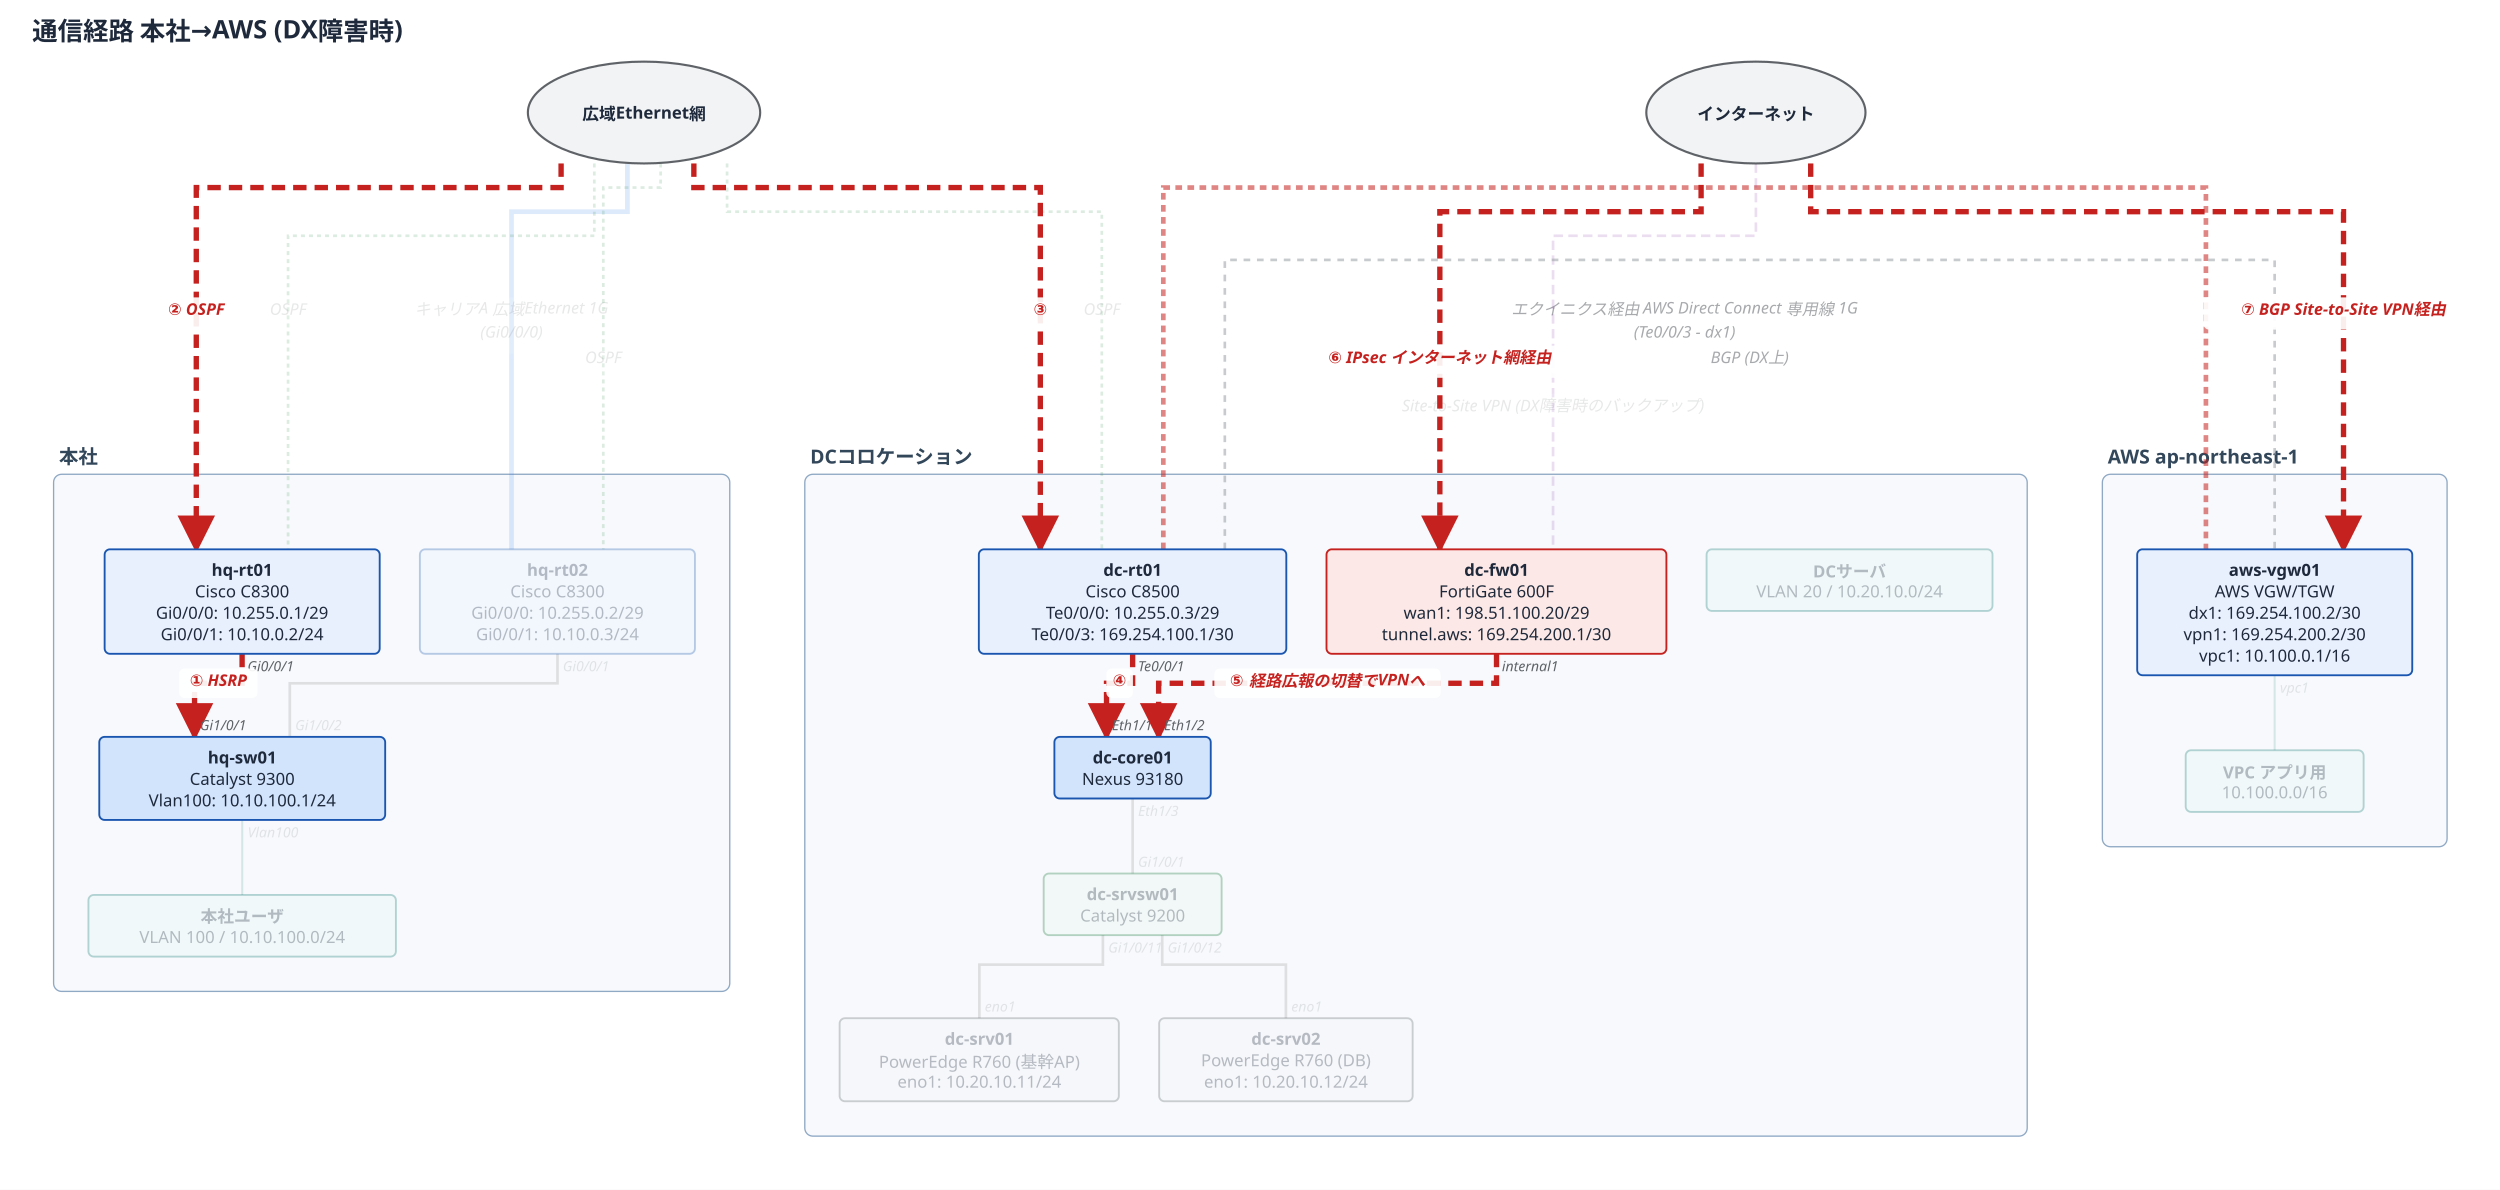
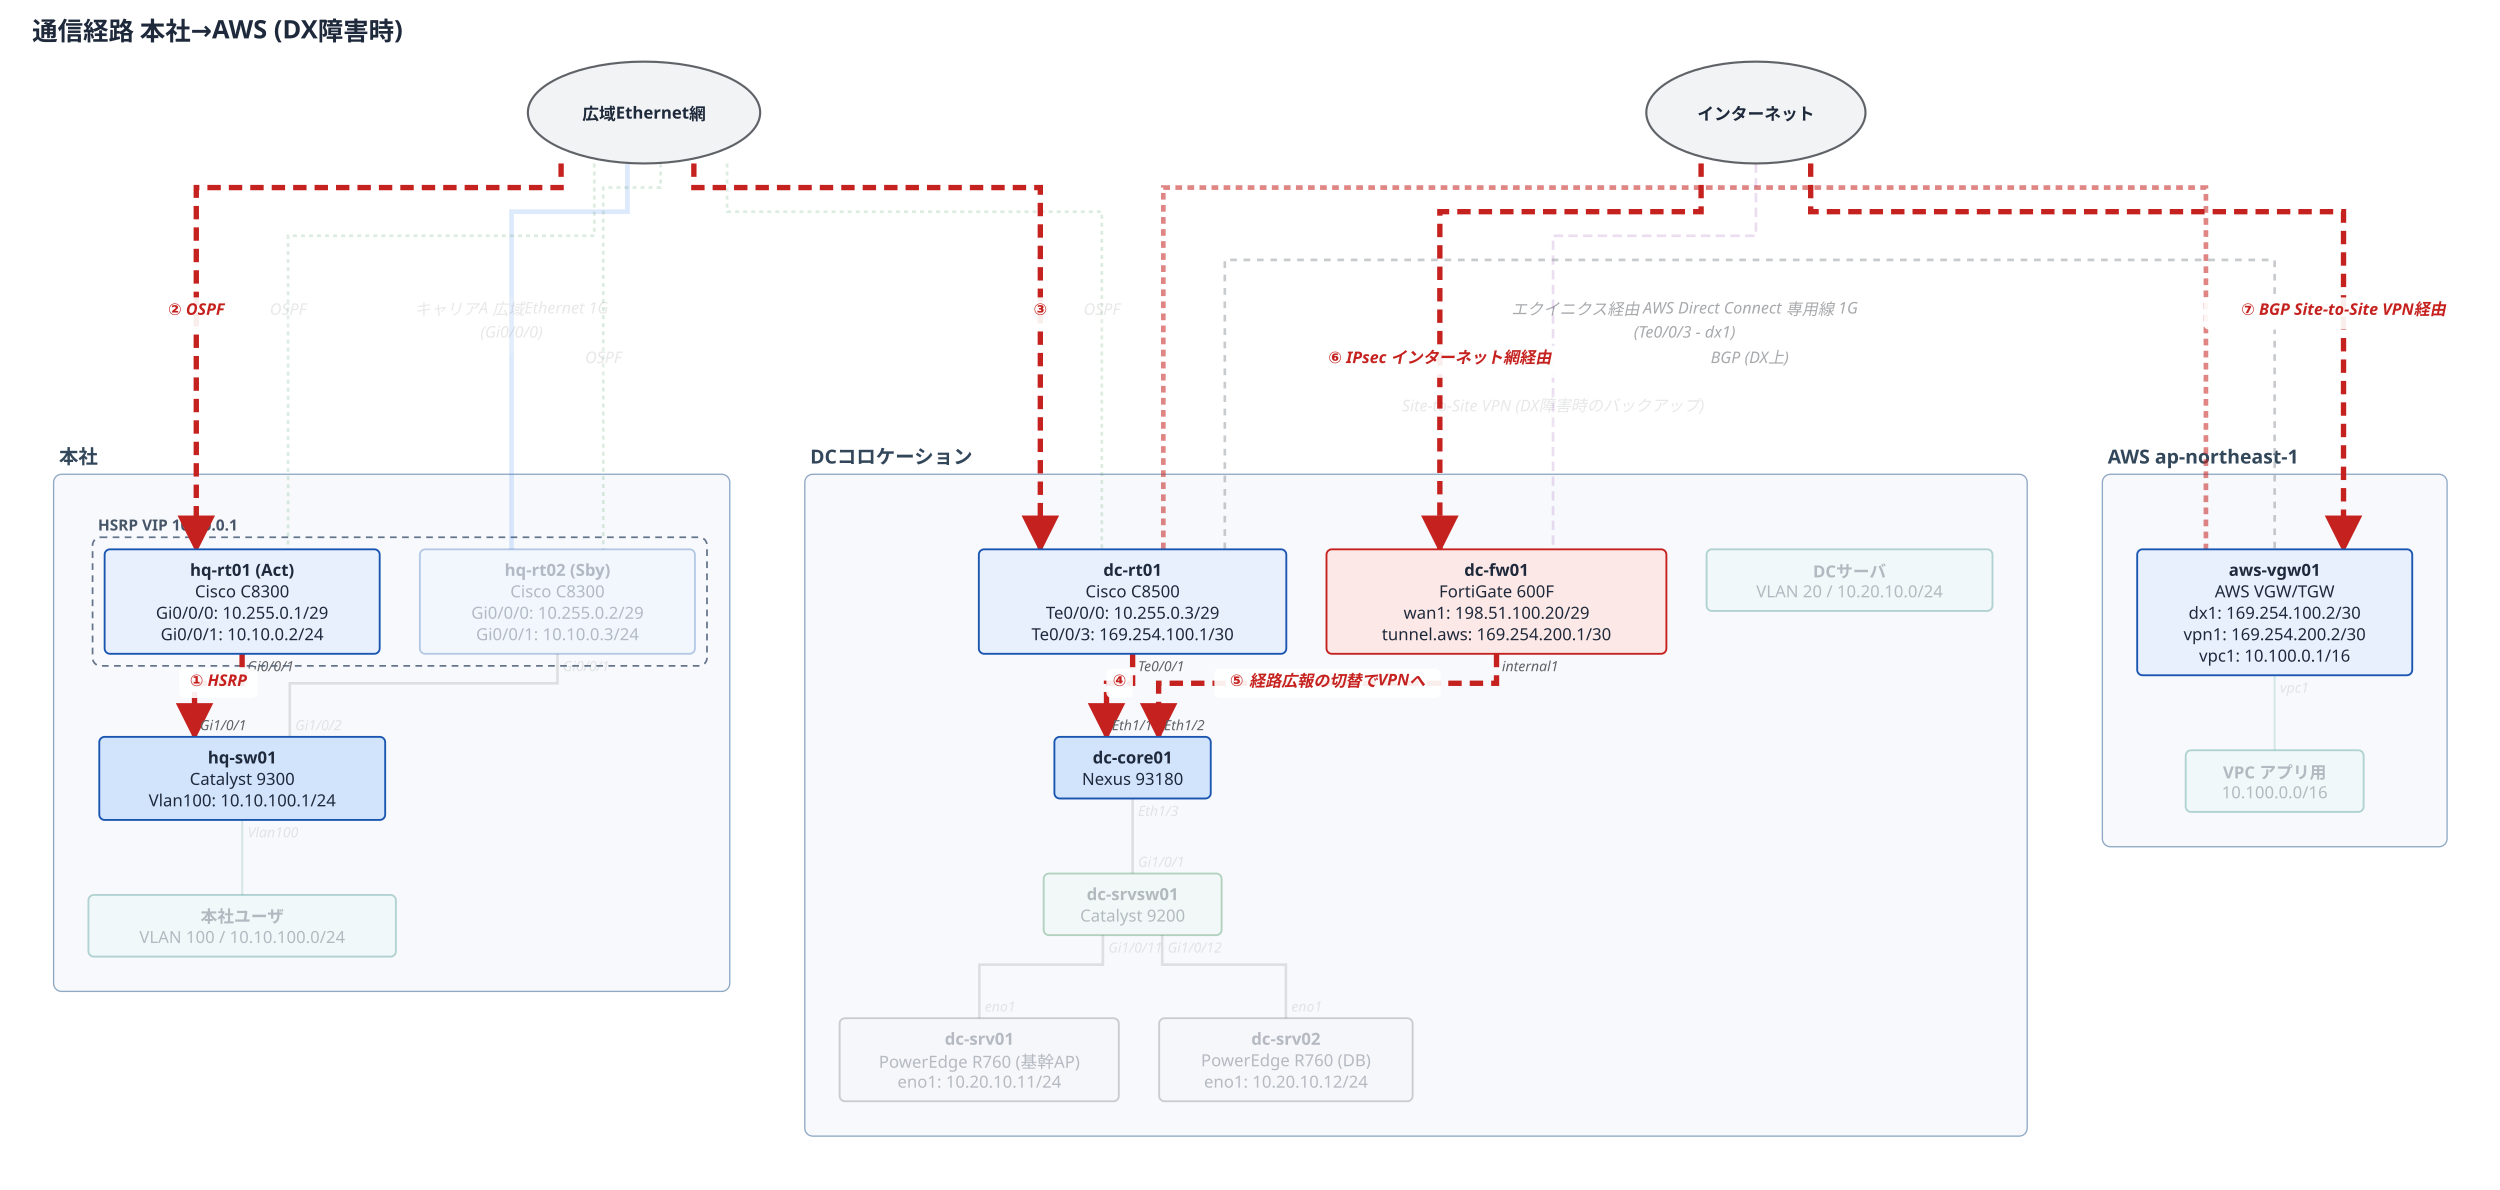
<svg xmlns="http://www.w3.org/2000/svg" width="1866" height="888" viewBox="0 0 1866 888" font-family="'Segoe UI','Hiragino Sans','Noto Sans JP',Meiryo,sans-serif">
  <defs>
    <marker id="arrow-c5221f" viewBox="0 0 10 10" refX="9" refY="5" markerWidth="7" markerHeight="7" orient="auto-start-reverse">
      <path d="M 0 0 L 10 5 L 0 10 z" fill="#c5221f" />
    </marker>
  </defs>
  <rect width="100%" height="100%" fill="#ffffff" />
  <text x="24" y="30" font-size="19" font-weight="700" fill="#1e293b">通信経路 本社→AWS (DX障害時)</text>
  <rect x="40.0" y="354.0" width="504.7" height="386.0" rx="6" fill="#f7f9fc" stroke="#8fa8c4" />
  <text x="44.0" y="346.0" font-size="14.5" font-weight="600" fill="#33475b">本社</text>
  <rect x="600.7" y="354.0" width="912.4" height="494.0" rx="6" fill="#f7f9fc" stroke="#8fa8c4" />
  <text x="604.7" y="346.0" font-size="14.5" font-weight="600" fill="#33475b">DCコロケーション</text>
  <rect x="1569.2" y="354.0" width="257.3" height="278.0" rx="6" fill="#f7f9fc" stroke="#8fa8c4" />
  <text x="1573.2" y="346.0" font-size="14.5" font-weight="600" fill="#33475b">AWS ap-northeast-1</text>
+   <rect x="69.1" y="401.0" width="458.6" height="96.0" rx="6" fill="none" stroke="#64748b" stroke-width="1.3" stroke-dasharray="5 4" />
+   <text x="73.1" y="396.0" font-size="11.5" font-weight="600" fill="#475569">HSRP VIP 10.10.0.1</text>
  <polyline points="416.1,488.0 416.1,510.0 216.3,510.0 216.3,550.0" fill="none" stroke="#4a4a4a" stroke-width="2.0" opacity="0.15" />
  <text x="420.1" y="501.0" font-size="10.5" font-style="italic" fill="#5f6368" opacity="0.15">Gi0/0/1</text>
  <text x="220.3" y="545.0" font-size="10.5" font-style="italic" fill="#5f6368" opacity="0.15">Gi1/0/2</text>
  <polyline points="180.8,612.0 180.8,668.0" fill="none" stroke="#0f766e" stroke-width="1.5" opacity="0.15" />
  <text x="184.8" y="625.0" font-size="10.5" font-style="italic" fill="#5f6368" opacity="0.15">Vlan100</text>
  <polyline points="845.4,596.0 845.4,652.0" fill="none" stroke="#4a4a4a" stroke-width="2.0" opacity="0.15" />
  <text x="849.4" y="609.0" font-size="10.5" font-style="italic" fill="#5f6368" opacity="0.15">Eth1/3</text>
  <text x="849.4" y="647.0" font-size="10.5" font-style="italic" fill="#5f6368" opacity="0.15">Gi1/0/1</text>
  <polyline points="823.2,698.0 823.2,720.0 731.0,720.0 731.0,760.0" fill="none" stroke="#4a4a4a" stroke-width="2.0" opacity="0.15" />
  <text x="827.2" y="711.0" font-size="10.5" font-style="italic" fill="#5f6368" opacity="0.15">Gi1/0/11</text>
  <text x="735.0" y="755.0" font-size="10.5" font-style="italic" fill="#5f6368" opacity="0.15">eno1</text>
  <polyline points="867.5,698.0 867.5,720.0 959.8,720.0 959.8,760.0" fill="none" stroke="#4a4a4a" stroke-width="2.0" opacity="0.15" />
  <text x="871.5" y="711.0" font-size="10.5" font-style="italic" fill="#5f6368" opacity="0.15">Gi1/0/12</text>
  <text x="963.8" y="755.0" font-size="10.5" font-style="italic" fill="#5f6368" opacity="0.15">eno1</text>
  <polyline points="1697.8,504.0 1697.8,560.0" fill="none" stroke="#0f766e" stroke-width="1.5" opacity="0.15" />
  <text x="1701.8" y="517.0" font-size="10.5" font-style="italic" fill="#5f6368" opacity="0.15">vpc1</text>
  <polyline points="468.3,122.0 468.3,158.0 381.8,158.0 381.8,410.0" fill="none" stroke="#1a73e8" stroke-width="3.5" opacity="0.15" />
  <rect x="286.1" y="222.0" width="191.5" height="42.0" rx="4" fill="#ffffff" fill-opacity="0.92" opacity="0.15" />
  <text x="381.8" y="235.0" text-anchor="middle" font-size="12" font-style="italic" font-weight="400" fill="#5f6368" opacity="0.15">キャリアA 広域Ethernet 1G</text>
  <text x="381.8" y="252.0" text-anchor="middle" font-size="12" font-style="italic" font-weight="400" fill="#5f6368" opacity="0.15">(Gi0/0/0)</text>
  <polyline points="868.3,410.0 868.3,140.0 1646.5,140.0 1646.5,410.0" fill="none" stroke="#c5221f" stroke-width="3.5" opacity="0.55" stroke-dasharray="5 4" />
  <rect x="1090.1" y="222.0" width="334.6" height="42.0" rx="4" fill="#ffffff" fill-opacity="0.92" opacity="0.55" />
  <text x="1257.4" y="235.0" text-anchor="middle" font-size="12" font-style="italic" font-weight="400" fill="#5f6368" opacity="0.55">エクイニクス経由 AWS Direct Connect 専用線 1G</text>
  <text x="1257.4" y="252.0" text-anchor="middle" font-size="12" font-style="italic" font-weight="400" fill="#5f6368" opacity="0.55">(Te0/0/3 - dx1)</text>
  <polyline points="1310.6,122.0 1310.6,176.0 1159.2,176.0 1159.2,410.0" fill="none" stroke="#7b1fa2" stroke-width="2.0" opacity="0.15" stroke-dasharray="7 4" />
  <rect x="1006.2" y="294.0" width="306.0" height="24.0" rx="4" fill="#ffffff" fill-opacity="0.92" opacity="0.15" />
  <text x="1159.2" y="307.0" text-anchor="middle" font-size="12" font-style="italic" font-weight="400" fill="#5f6368" opacity="0.15">Site-to-Site VPN (DX障害時のバックアップ)</text>
  <polyline points="443.6,122.0 443.6,176.0 215.0,176.0 215.0,410.0" fill="none" stroke="#188038" stroke-width="2.0" opacity="0.15" stroke-dasharray="3 3" />
  <rect x="193.5" y="222.0" width="43.0" height="24.0" rx="4" fill="#ffffff" fill-opacity="0.92" opacity="0.15" />
  <text x="215.0" y="235.0" text-anchor="middle" font-size="12" font-style="italic" font-weight="400" fill="#5f6368" opacity="0.15">OSPF</text>
  <polyline points="542.7,122.0 542.7,158.0 822.4,158.0 822.4,410.0" fill="none" stroke="#188038" stroke-width="2.0" opacity="0.15" stroke-dasharray="3 3" />
  <rect x="800.9" y="222.0" width="43.0" height="24.0" rx="4" fill="#ffffff" fill-opacity="0.92" opacity="0.15" />
  <text x="822.4" y="235.0" text-anchor="middle" font-size="12" font-style="italic" font-weight="400" fill="#5f6368" opacity="0.15">OSPF</text>
  <polyline points="493.1,122.0 493.1,140.0 450.3,140.0 450.3,410.0" fill="none" stroke="#188038" stroke-width="2.0" opacity="0.15" stroke-dasharray="3 3" />
  <rect x="428.8" y="258.0" width="43.0" height="24.0" rx="4" fill="#ffffff" fill-opacity="0.92" opacity="0.15" />
  <text x="450.3" y="271.0" text-anchor="middle" font-size="12" font-style="italic" font-weight="400" fill="#5f6368" opacity="0.15">OSPF</text>
  <polyline points="914.2,410.0 914.2,194.0 1697.8,194.0 1697.8,410.0" fill="none" stroke="#9aa0a6" stroke-width="2.0" opacity="0.55" stroke-dasharray="5 5" />
  <rect x="1262.5" y="258.0" width="87.1" height="24.0" rx="4" fill="#ffffff" fill-opacity="0.92" opacity="0.55" />
  <text x="1306.0" y="271.0" text-anchor="middle" font-size="12" font-style="italic" font-weight="400" fill="#5f6368" opacity="0.55">BGP (DX上)</text>
  <polyline points="180.7,488.0 180.7,510.0 145.2,510.0 145.2,550.0" fill="none" stroke="#c5221f" stroke-width="4.0" opacity="1.0" stroke-dasharray="10 6" marker-end="url(#arrow-c5221f)">
    <animate attributeName="stroke-dashoffset" from="32" to="0" dur="1.2s" repeatCount="indefinite" />
  </polyline>
  <text x="184.7" y="501.0" font-size="10.5" font-style="italic" fill="#5f6368" opacity="1.0">Gi0/0/1</text>
  <text x="149.2" y="545.0" font-size="10.5" font-style="italic" fill="#5f6368" opacity="1.0">Gi1/0/1</text>
  <rect x="133.7" y="499.0" width="58.5" height="22.0" rx="4" fill="#ffffff" fill-opacity="0.92" opacity="1.0" />
  <text x="163.0" y="512.0" text-anchor="middle" font-size="12" font-style="italic" font-weight="600" fill="#c5221f" opacity="1.0">① HSRP</text>
  <polyline points="845.4,488.0 845.4,510.0 825.9,510.0 825.9,550.0" fill="none" stroke="#c5221f" stroke-width="4.0" opacity="1.0" stroke-dasharray="10 6" marker-end="url(#arrow-c5221f)">
    <animate attributeName="stroke-dashoffset" from="32" to="0" dur="1.2s" repeatCount="indefinite" />
  </polyline>
  <text x="849.4" y="501.0" font-size="10.5" font-style="italic" fill="#5f6368" opacity="1.0">Te0/0/1</text>
  <text x="829.9" y="545.0" font-size="10.5" font-style="italic" fill="#5f6368" opacity="1.0">Eth1/1</text>
  <rect x="825.8" y="499.0" width="19.8" height="22.0" rx="4" fill="#ffffff" fill-opacity="0.92" opacity="1.0" />
  <text x="835.6" y="512.0" text-anchor="middle" font-size="12" font-style="italic" font-weight="600" fill="#c5221f" opacity="1.0">④</text>
  <polyline points="1117.0,488.0 1117.0,510.0 864.8,510.0 864.8,550.0" fill="none" stroke="#c5221f" stroke-width="4.0" opacity="1.0" stroke-dasharray="10 6" marker-end="url(#arrow-c5221f)">
    <animate attributeName="stroke-dashoffset" from="32" to="0" dur="1.2s" repeatCount="indefinite" />
  </polyline>
  <text x="1121.0" y="501.0" font-size="10.5" font-style="italic" fill="#5f6368" opacity="1.0">internal1</text>
  <text x="868.8" y="545.0" font-size="10.5" font-style="italic" fill="#5f6368" opacity="1.0">Eth1/2</text>
  <rect x="906.4" y="499.0" width="168.9" height="22.0" rx="4" fill="#ffffff" fill-opacity="0.92" opacity="1.0" />
  <text x="990.9" y="512.0" text-anchor="middle" font-size="12" font-style="italic" font-weight="600" fill="#c5221f" opacity="1.0">⑤ 経路広報の切替でVPNへ</text>
  <polyline points="418.8,122.0 418.8,140.0 146.5,140.0 146.5,410.0" fill="none" stroke="#c5221f" stroke-width="4.0" opacity="1.0" stroke-dasharray="10 6" marker-end="url(#arrow-c5221f)">
    <animate attributeName="stroke-dashoffset" from="32" to="0" dur="1.2s" repeatCount="indefinite" />
  </polyline>
  <rect x="117.3" y="222.0" width="58.5" height="24.0" rx="4" fill="#ffffff" fill-opacity="0.92" opacity="1.0" />
  <text x="146.5" y="235.0" text-anchor="middle" font-size="12" font-style="italic" font-weight="600" fill="#c5221f" opacity="1.0">② OSPF</text>
  <polyline points="517.9,122.0 517.9,140.0 776.5,140.0 776.5,410.0" fill="none" stroke="#c5221f" stroke-width="4.0" opacity="1.0" stroke-dasharray="10 6" marker-end="url(#arrow-c5221f)">
    <animate attributeName="stroke-dashoffset" from="32" to="0" dur="1.2s" repeatCount="indefinite" />
  </polyline>
  <rect x="766.6" y="222.0" width="19.8" height="24.0" rx="4" fill="#ffffff" fill-opacity="0.92" opacity="1.0" />
  <text x="776.5" y="235.0" text-anchor="middle" font-size="12" font-style="italic" font-weight="600" fill="#c5221f" opacity="1.0">③</text>
  <polyline points="1269.7,122.0 1269.7,158.0 1074.7,158.0 1074.7,410.0" fill="none" stroke="#c5221f" stroke-width="4.0" opacity="1.0" stroke-dasharray="10 6" marker-end="url(#arrow-c5221f)">
    <animate attributeName="stroke-dashoffset" from="32" to="0" dur="1.2s" repeatCount="indefinite" />
  </polyline>
  <rect x="972.0" y="258.0" width="205.2" height="24.0" rx="4" fill="#ffffff" fill-opacity="0.92" opacity="1.0" />
  <text x="1074.7" y="271.0" text-anchor="middle" font-size="12" font-style="italic" font-weight="600" fill="#c5221f" opacity="1.0">⑥ IPsec インターネット網経由</text>
  <polyline points="1351.5,122.0 1351.5,158.0 1749.2,158.0 1749.2,410.0" fill="none" stroke="#c5221f" stroke-width="4.0" opacity="1.0" stroke-dasharray="10 6" marker-end="url(#arrow-c5221f)">
    <animate attributeName="stroke-dashoffset" from="32" to="0" dur="1.2s" repeatCount="indefinite" />
  </polyline>
  <rect x="1644.8" y="222.0" width="208.8" height="24.0" rx="4" fill="#ffffff" fill-opacity="0.92" opacity="1.0" />
  <text x="1749.2" y="235.0" text-anchor="middle" font-size="12" font-style="italic" font-weight="600" fill="#c5221f" opacity="1.0">⑦ BGP Site-to-Site VPN経由</text>
  <ellipse cx="480.7" cy="84.0" rx="86.7" ry="38.0" fill="#f1f3f4" stroke="#5f6368" stroke-width="1.6" />
  <text x="480.7" y="84.0" text-anchor="middle" dominant-baseline="central" font-size="12.5" font-weight="600" fill="#1e293b">広域Ethernet網</text>
  <ellipse cx="1310.6" cy="84.0" rx="81.8" ry="38.0" fill="#f1f3f4" stroke="#5f6368" stroke-width="1.6" />
  <text x="1310.6" y="84.0" text-anchor="middle" dominant-baseline="central" font-size="12.5" font-weight="600" fill="#1e293b">インターネット</text>
  <rect x="78.1" y="410.0" width="205.3" height="78.0" rx="4" fill="#e8f0fe" stroke="#1a56b0" stroke-width="1.4" />
-   <text x="180.7" y="425.0" text-anchor="middle" dominant-baseline="central" font-size="12.5" font-weight="600" fill="#1e293b">hq-rt01</text>
+   <text x="180.7" y="425.0" text-anchor="middle" dominant-baseline="central" font-size="12.5" font-weight="600" fill="#1e293b">hq-rt01 (Act)</text>
  <text x="180.7" y="441.0" text-anchor="middle" dominant-baseline="central" font-size="12.5" font-weight="400" fill="#1e293b">Cisco C8300</text>
  <text x="180.7" y="457.0" text-anchor="middle" dominant-baseline="central" font-size="12.5" font-weight="400" fill="#1e293b">Gi0/0/0: 10.255.0.1/29</text>
  <text x="180.7" y="473.0" text-anchor="middle" dominant-baseline="central" font-size="12.5" font-weight="400" fill="#1e293b">Gi0/0/1: 10.10.0.2/24</text>
  <rect x="74.1" y="550.0" width="213.4" height="62.0" rx="4" fill="#d2e3fc" stroke="#1a56b0" stroke-width="1.4" />
  <text x="180.8" y="565.0" text-anchor="middle" dominant-baseline="central" font-size="12.5" font-weight="600" fill="#1e293b">hq-sw01</text>
  <text x="180.8" y="581.0" text-anchor="middle" dominant-baseline="central" font-size="12.5" font-weight="400" fill="#1e293b">Catalyst 9300</text>
  <text x="180.8" y="597.0" text-anchor="middle" dominant-baseline="central" font-size="12.5" font-weight="400" fill="#1e293b">Vlan100: 10.10.100.1/24</text>
  <rect x="313.4" y="410.0" width="205.3" height="78.0" rx="4" fill="#e8f0fe" stroke="#1a56b0" stroke-width="1.4" opacity="0.3" />
-   <text x="416.1" y="425.0" text-anchor="middle" dominant-baseline="central" font-size="12.5" font-weight="600" fill="#1e293b" opacity="0.3">hq-rt02</text>
+   <text x="416.1" y="425.0" text-anchor="middle" dominant-baseline="central" font-size="12.5" font-weight="600" fill="#1e293b" opacity="0.3">hq-rt02 (Sby)</text>
  <text x="416.1" y="441.0" text-anchor="middle" dominant-baseline="central" font-size="12.5" font-weight="400" fill="#1e293b" opacity="0.3">Cisco C8300</text>
  <text x="416.1" y="457.0" text-anchor="middle" dominant-baseline="central" font-size="12.5" font-weight="400" fill="#1e293b" opacity="0.3">Gi0/0/0: 10.255.0.2/29</text>
  <text x="416.1" y="473.0" text-anchor="middle" dominant-baseline="central" font-size="12.5" font-weight="400" fill="#1e293b" opacity="0.3">Gi0/0/1: 10.10.0.3/24</text>
  <rect x="66.0" y="668.0" width="229.5" height="46.0" rx="4" fill="#e2f5f0" stroke="#0f766e" stroke-width="1.4" opacity="0.3" />
  <text x="180.8" y="683.0" text-anchor="middle" dominant-baseline="central" font-size="12.5" font-weight="600" fill="#1e293b" opacity="0.3">本社ユーザ</text>
  <text x="180.8" y="699.0" text-anchor="middle" dominant-baseline="central" font-size="12.5" font-weight="400" fill="#1e293b" opacity="0.3">VLAN 100 / 10.10.100.0/24</text>
  <rect x="730.6" y="410.0" width="229.5" height="78.0" rx="4" fill="#e8f0fe" stroke="#1a56b0" stroke-width="1.4" />
  <text x="845.4" y="425.0" text-anchor="middle" dominant-baseline="central" font-size="12.5" font-weight="600" fill="#1e293b">dc-rt01</text>
  <text x="845.4" y="441.0" text-anchor="middle" dominant-baseline="central" font-size="12.5" font-weight="400" fill="#1e293b">Cisco C8500</text>
  <text x="845.4" y="457.0" text-anchor="middle" dominant-baseline="central" font-size="12.5" font-weight="400" fill="#1e293b">Te0/0/0: 10.255.0.3/29</text>
  <text x="845.4" y="473.0" text-anchor="middle" dominant-baseline="central" font-size="12.5" font-weight="400" fill="#1e293b">Te0/0/3: 169.254.100.1/30</text>
  <rect x="787.0" y="550.0" width="116.7" height="46.0" rx="4" fill="#d2e3fc" stroke="#1a56b0" stroke-width="1.4" />
  <text x="845.4" y="565.0" text-anchor="middle" dominant-baseline="central" font-size="12.5" font-weight="600" fill="#1e293b">dc-core01</text>
  <text x="845.4" y="581.0" text-anchor="middle" dominant-baseline="central" font-size="12.5" font-weight="400" fill="#1e293b">Nexus 93180</text>
  <rect x="990.1" y="410.0" width="253.7" height="78.0" rx="4" fill="#fce8e6" stroke="#c5221f" stroke-width="1.4" />
  <text x="1117.0" y="425.0" text-anchor="middle" dominant-baseline="central" font-size="12.5" font-weight="600" fill="#1e293b">dc-fw01</text>
  <text x="1117.0" y="441.0" text-anchor="middle" dominant-baseline="central" font-size="12.5" font-weight="400" fill="#1e293b">FortiGate 600F</text>
  <text x="1117.0" y="457.0" text-anchor="middle" dominant-baseline="central" font-size="12.5" font-weight="400" fill="#1e293b">wan1: 198.51.100.20/29</text>
  <text x="1117.0" y="473.0" text-anchor="middle" dominant-baseline="central" font-size="12.5" font-weight="400" fill="#1e293b">tunnel.aws: 169.254.200.1/30</text>
  <rect x="779.0" y="652.0" width="132.8" height="46.0" rx="4" fill="#e6f4ea" stroke="#137333" stroke-width="1.4" opacity="0.3" />
  <text x="845.4" y="667.0" text-anchor="middle" dominant-baseline="central" font-size="12.5" font-weight="600" fill="#1e293b" opacity="0.3">dc-srvsw01</text>
  <text x="845.4" y="683.0" text-anchor="middle" dominant-baseline="central" font-size="12.5" font-weight="400" fill="#1e293b" opacity="0.3">Catalyst 9200</text>
  <rect x="626.7" y="760.0" width="208.4" height="62.0" rx="4" fill="#f1f3f4" stroke="#5f6368" stroke-width="1.4" opacity="0.3" />
  <text x="731.0" y="775.0" text-anchor="middle" dominant-baseline="central" font-size="12.5" font-weight="600" fill="#1e293b" opacity="0.3">dc-srv01</text>
  <text x="731.0" y="791.0" text-anchor="middle" dominant-baseline="central" font-size="12.5" font-weight="400" fill="#1e293b" opacity="0.3">PowerEdge R760 (基幹AP)</text>
  <text x="731.0" y="807.0" text-anchor="middle" dominant-baseline="central" font-size="12.5" font-weight="400" fill="#1e293b" opacity="0.3">eno1: 10.20.10.11/24</text>
  <rect x="865.2" y="760.0" width="189.2" height="62.0" rx="4" fill="#f1f3f4" stroke="#5f6368" stroke-width="1.4" opacity="0.3" />
  <text x="959.8" y="775.0" text-anchor="middle" dominant-baseline="central" font-size="12.5" font-weight="600" fill="#1e293b" opacity="0.3">dc-srv02</text>
  <text x="959.8" y="791.0" text-anchor="middle" dominant-baseline="central" font-size="12.5" font-weight="400" fill="#1e293b" opacity="0.3">PowerEdge R760 (DB)</text>
  <text x="959.8" y="807.0" text-anchor="middle" dominant-baseline="central" font-size="12.5" font-weight="400" fill="#1e293b" opacity="0.3">eno1: 10.20.10.12/24</text>
  <rect x="1273.8" y="410.0" width="213.4" height="46.0" rx="4" fill="#e2f5f0" stroke="#0f766e" stroke-width="1.4" opacity="0.3" />
  <text x="1380.5" y="425.0" text-anchor="middle" dominant-baseline="central" font-size="12.5" font-weight="600" fill="#1e293b" opacity="0.3">DCサーバ</text>
  <text x="1380.5" y="441.0" text-anchor="middle" dominant-baseline="central" font-size="12.5" font-weight="400" fill="#1e293b" opacity="0.3">VLAN 20 / 10.20.10.0/24</text>
  <rect x="1595.2" y="410.0" width="205.3" height="94.0" rx="4" fill="#e8f0fe" stroke="#1a56b0" stroke-width="1.4" />
  <text x="1697.8" y="425.0" text-anchor="middle" dominant-baseline="central" font-size="12.5" font-weight="600" fill="#1e293b">aws-vgw01</text>
  <text x="1697.8" y="441.0" text-anchor="middle" dominant-baseline="central" font-size="12.5" font-weight="400" fill="#1e293b">AWS VGW/TGW</text>
  <text x="1697.8" y="457.0" text-anchor="middle" dominant-baseline="central" font-size="12.5" font-weight="400" fill="#1e293b">dx1: 169.254.100.2/30</text>
  <text x="1697.8" y="473.0" text-anchor="middle" dominant-baseline="central" font-size="12.5" font-weight="400" fill="#1e293b">vpn1: 169.254.200.2/30</text>
  <text x="1697.8" y="489.0" text-anchor="middle" dominant-baseline="central" font-size="12.5" font-weight="400" fill="#1e293b">vpc1: 10.100.0.1/16</text>
  <rect x="1631.4" y="560.0" width="132.8" height="46.0" rx="4" fill="#e2f5f0" stroke="#0f766e" stroke-width="1.4" opacity="0.3" />
  <text x="1697.8" y="575.0" text-anchor="middle" dominant-baseline="central" font-size="12.5" font-weight="600" fill="#1e293b" opacity="0.3">VPC アプリ用</text>
  <text x="1697.8" y="591.0" text-anchor="middle" dominant-baseline="central" font-size="12.5" font-weight="400" fill="#1e293b" opacity="0.3">10.100.0.0/16</text>
</svg>
